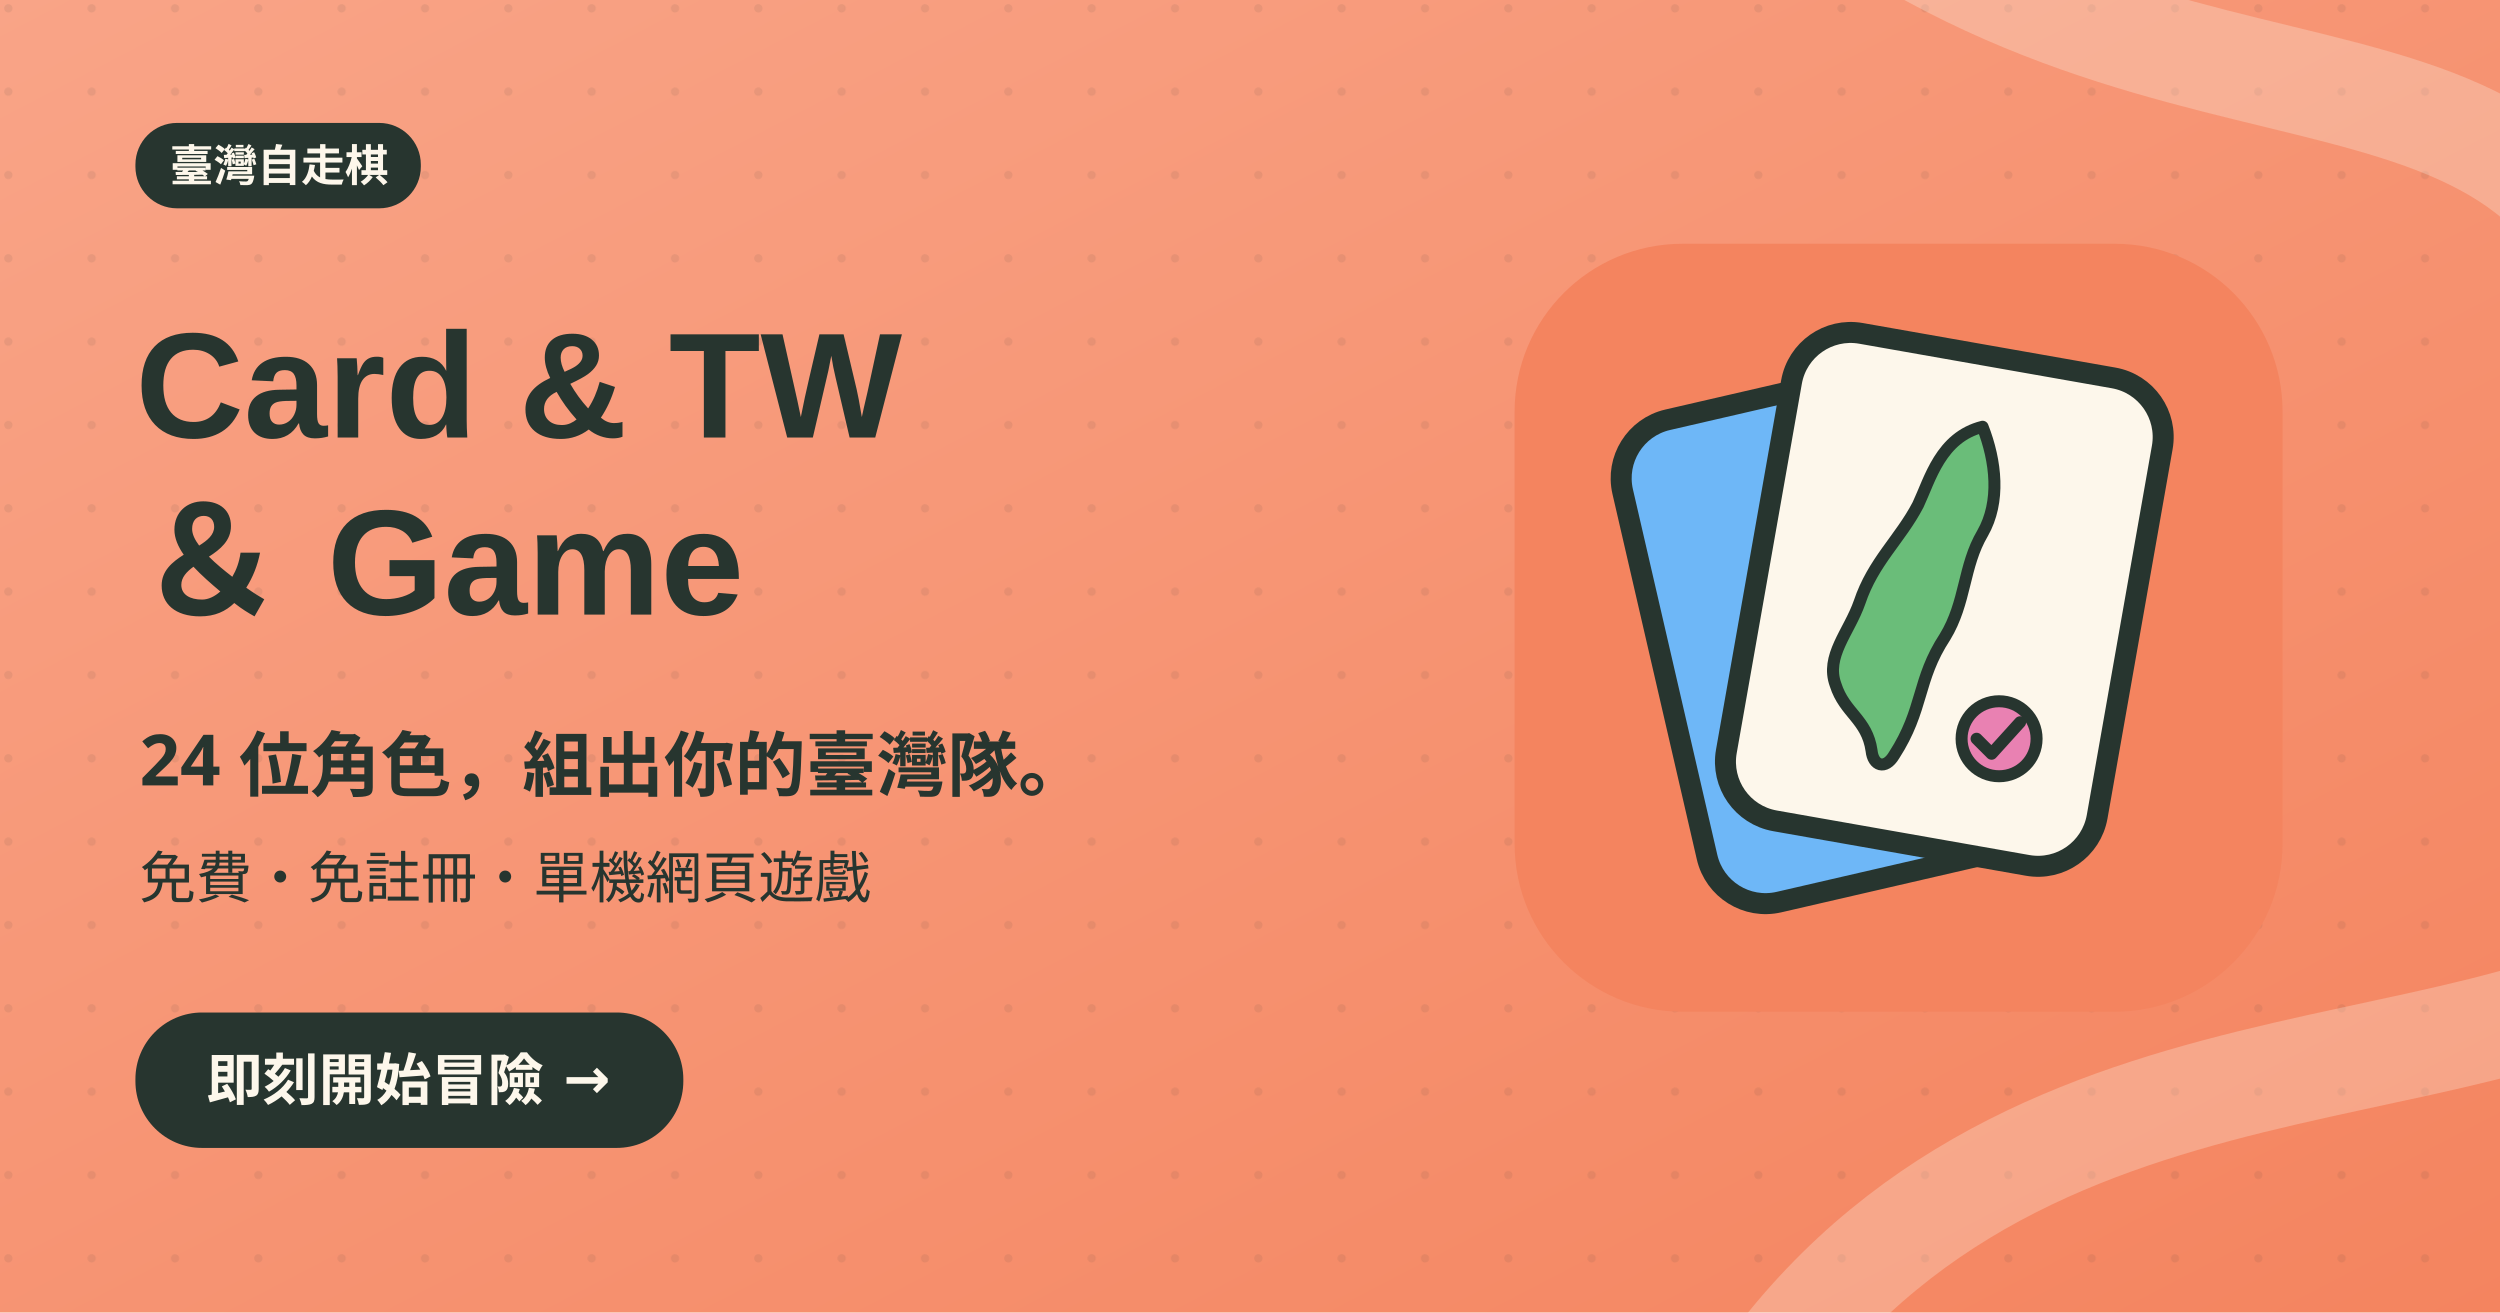
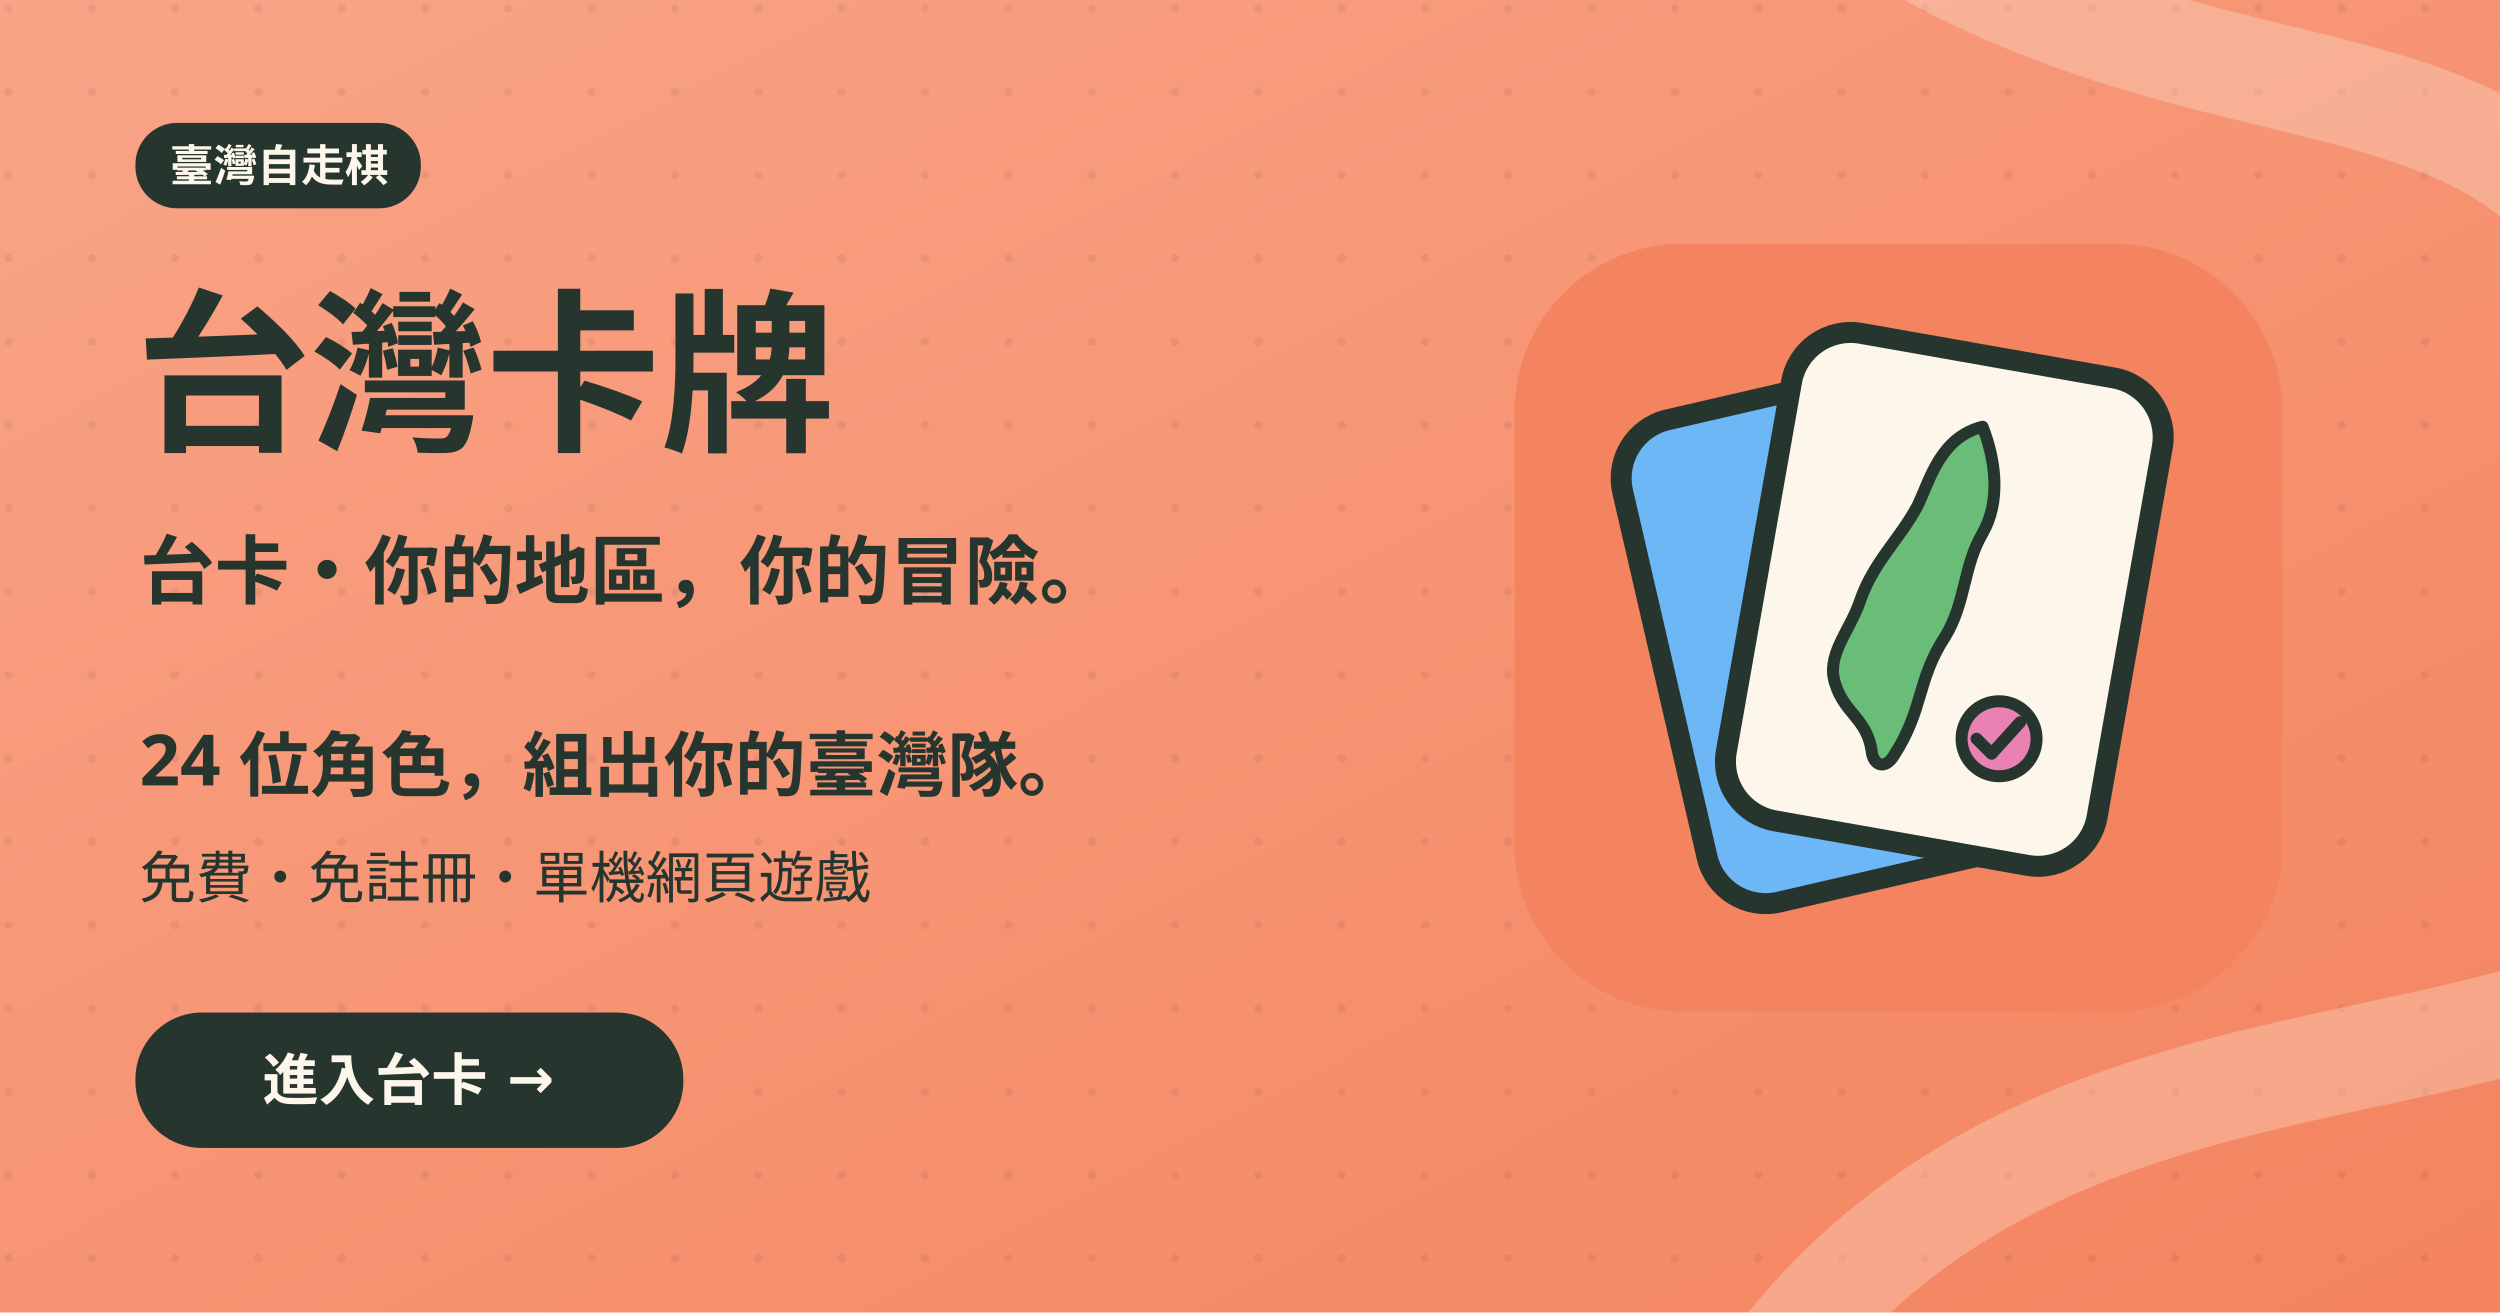
<svg xmlns="http://www.w3.org/2000/svg" width="1200" height="630" viewBox="0 0 1200 630">
  <defs>
    <linearGradient id="bg" x2="1" y2="1">
      <stop stop-color="#f9a487" />
      <stop offset="1" stop-color="#f4845f" />
    </linearGradient>
    <pattern id="dots" width="40" height="40" patternUnits="userSpaceOnUse">
      <circle cx="4" cy="4" r="2" fill="#27352f" opacity=".08" />
    </pattern>
  </defs>
  <rect width="1200" height="630" fill="url(#bg)" />
  <rect width="1200" height="630" fill="url(#dots)" />
  <path d="M855-70c195 160 382 58 413 259M849 658c136-184 371-122 464-224" fill="none" stroke="#fdf7eb" stroke-width="50" opacity=".27" />
  <rect x="65" y="59" width="137" height="41" rx="20" fill="#27352f" />
  <text x="134" y="87" font-family="PingFang TC, sans-serif" font-size="21" fill="#fdf7eb" text-anchor="middle" font-weight="600">臺灣自走棋</text>
-   <text x="65" y="210" font-family="Arial, sans-serif" font-size="72" fill="#27352f" font-weight="800">Card &amp; TW</text>
-   <text x="65" y="295" font-family="Arial, sans-serif" font-size="72" fill="#27352f" font-weight="800">＆ Game</text>
+   <text x="65" y="210" font-family="PingFang TC, sans-serif" font-size="84" fill="#27352f" font-weight="800">台灣卡牌</text>
+   <text x="67" y="287" font-family="PingFang TC, sans-serif" font-size="36" fill="#27352f" font-weight="600">台卡・你的地區，你的冒險。</text>
  <text x="67" y="377" font-family="PingFang TC, sans-serif" font-size="34" fill="#27352f" font-weight="600">24 位角色，組出你的臺灣隊。</text>
  <text x="67" y="431" font-family="PingFang TC, sans-serif" font-size="27" fill="#27352f">免費・免註冊・單機網頁遊戲</text>
  <rect x="65" y="486" width="263" height="65" rx="32" fill="#27352f" />
-   <text x="196" y="528" font-family="PingFang TC, sans-serif" font-size="27" fill="#fdf7eb" text-anchor="middle" font-weight="600">即刻開始冒險 →</text>
+   <text x="196" y="528" font-family="PingFang TC, sans-serif" font-size="27" fill="#fdf7eb" text-anchor="middle" font-weight="600">進入台卡 →</text>
  <g transform="translate(727 117) scale(.72)">
    <rect width="512" height="512" rx="112" fill="#f4845f" />
    <rect x="97" y="94" width="251" height="330" rx="40" transform="rotate(-13 222 259)" fill="#6eb7f7" stroke="#27352f" stroke-width="14" />
    <rect x="161" y="72" width="251" height="330" rx="40" transform="rotate(10 286 237)" fill="#fdf7eb" stroke="#27352f" stroke-width="14" />
    <path d="M312 122c-28 7-35 35-43 52-12 23-30 38-39 65-7 20-23 36-16 55 6 19 21 23 24 44 1 10 9 13 15 3 20-31 15-50 34-79 14-23 12-47 25-69 12-21 9-48 0-71Z" fill="#6abd79" stroke="#27352f" stroke-width="8" stroke-linejoin="round" />
    <circle cx="323" cy="330" r="25" fill="#e981b2" stroke="#27352f" stroke-width="8" />
    <path d="m308 330 10 10 19-21" fill="none" stroke="#27352f" stroke-width="8" stroke-linecap="round" stroke-linejoin="round" />
  </g>
</svg>
